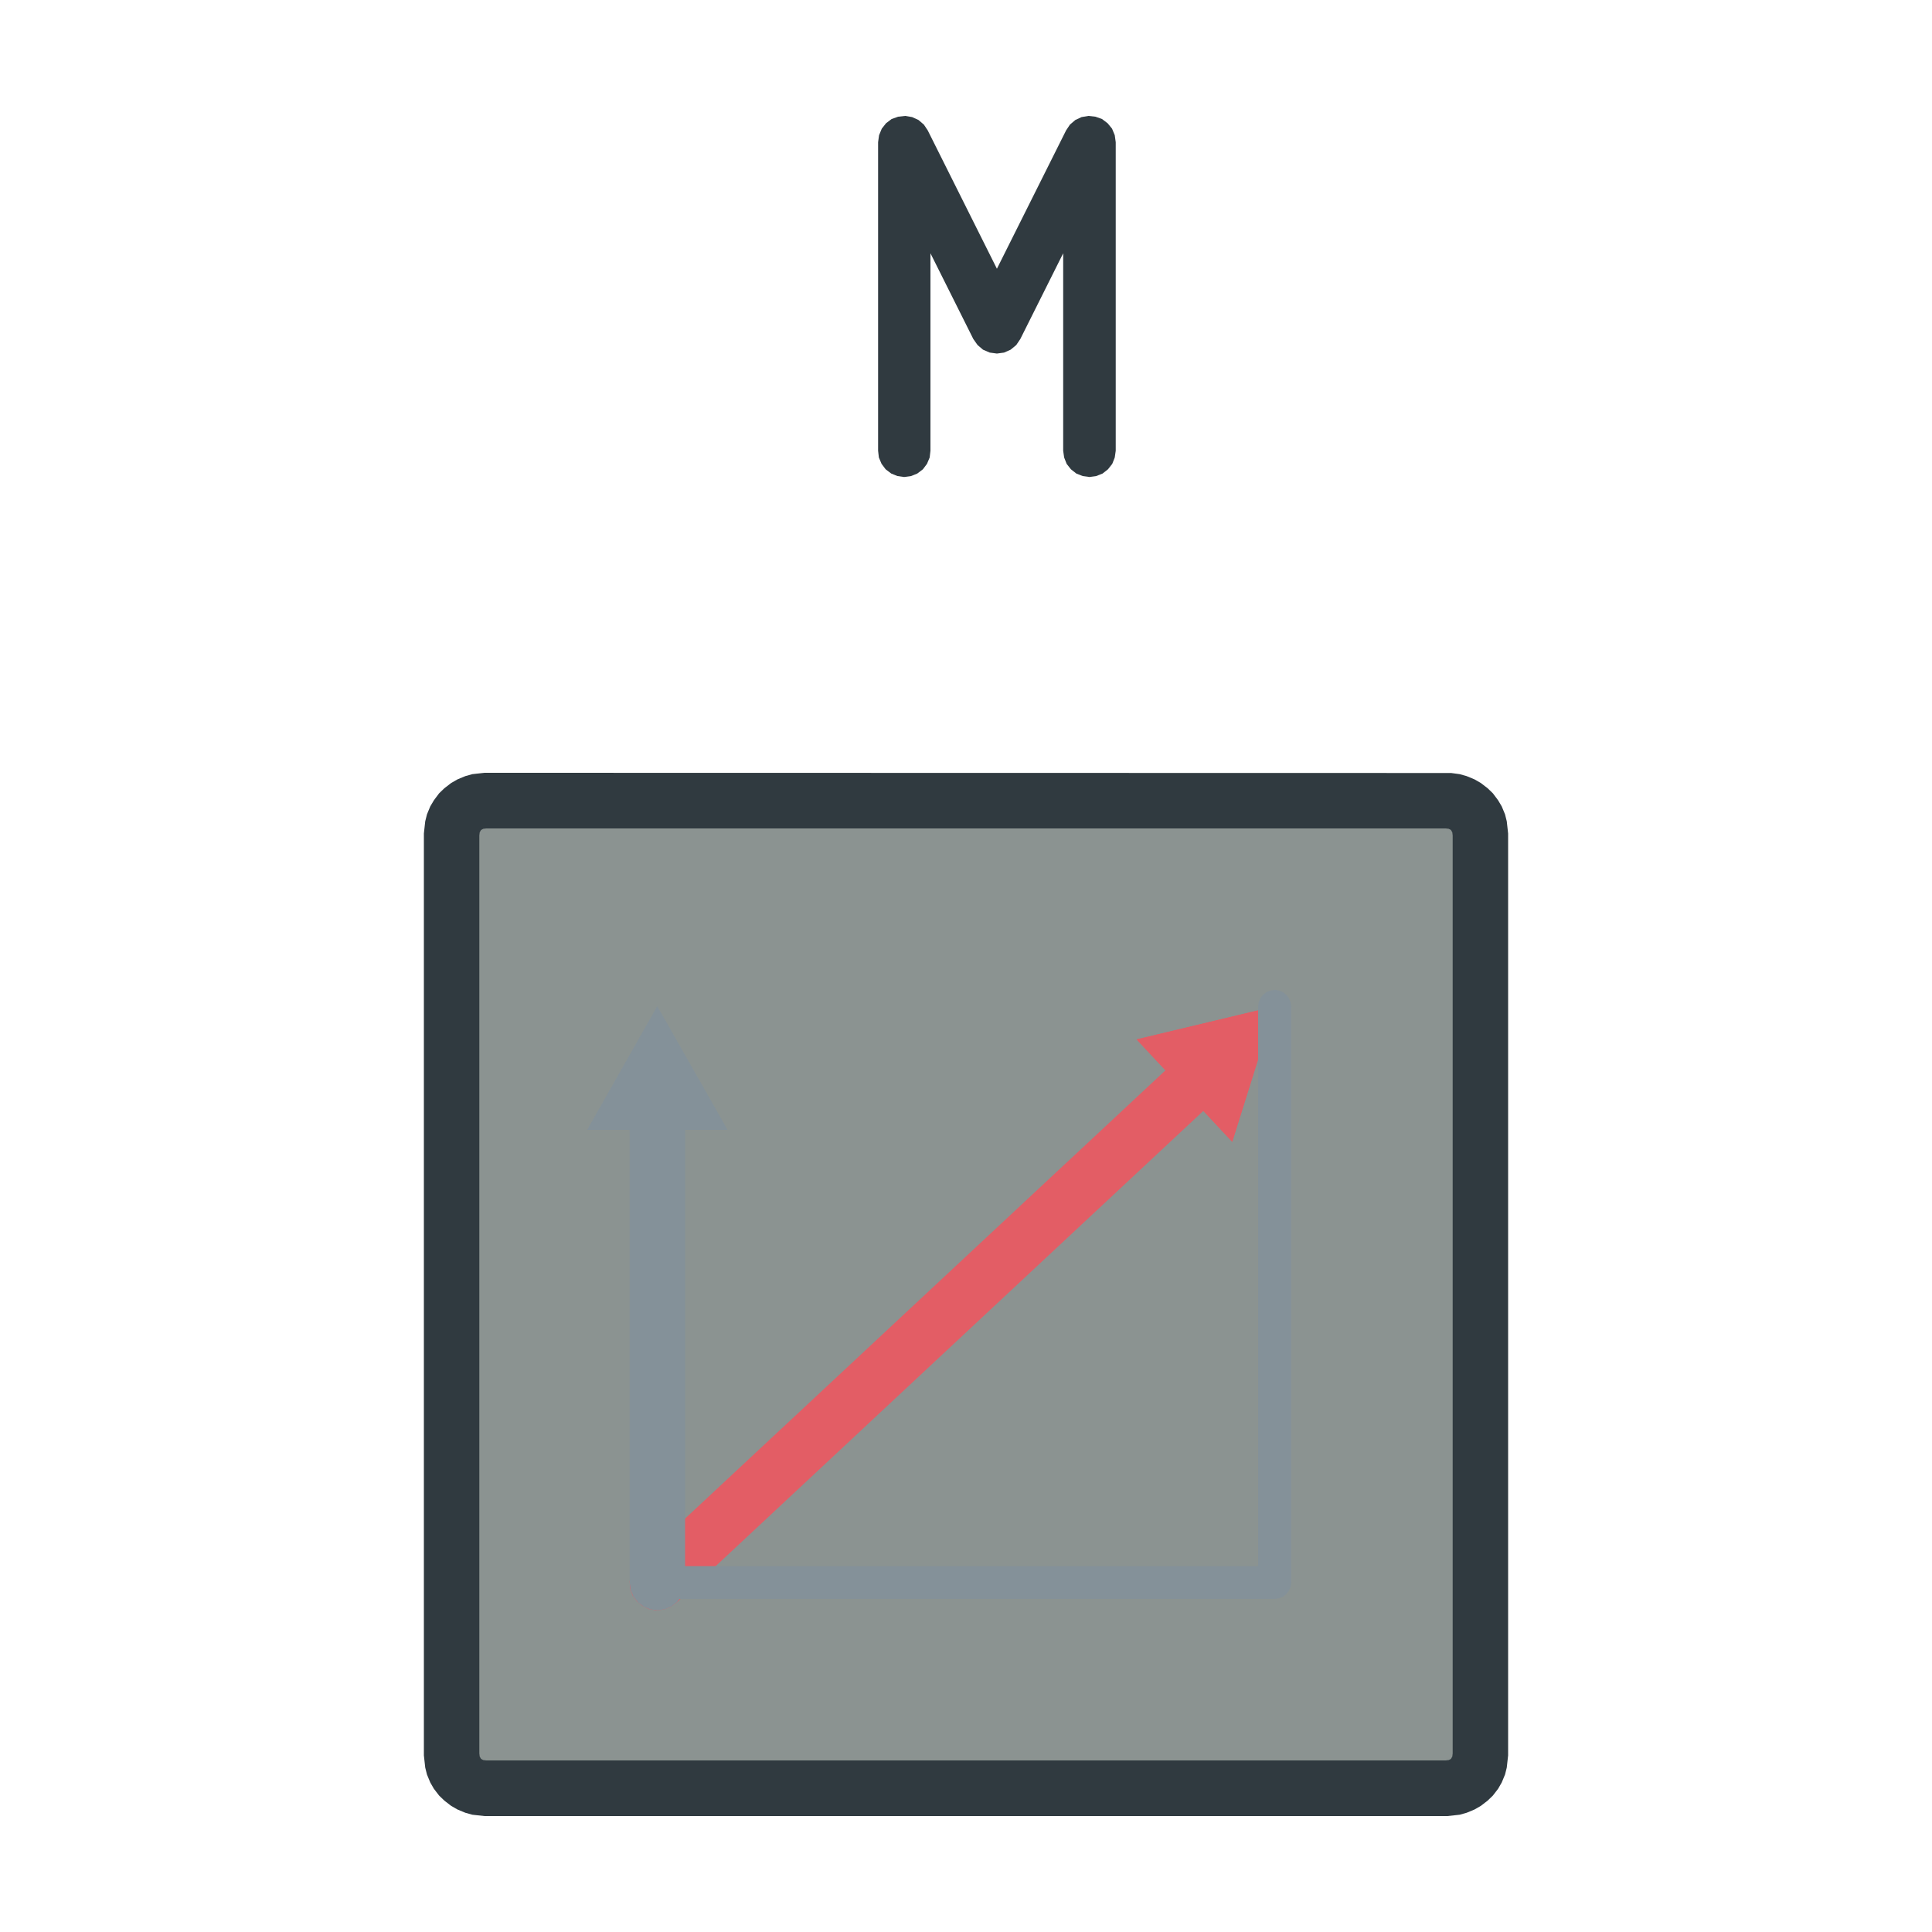
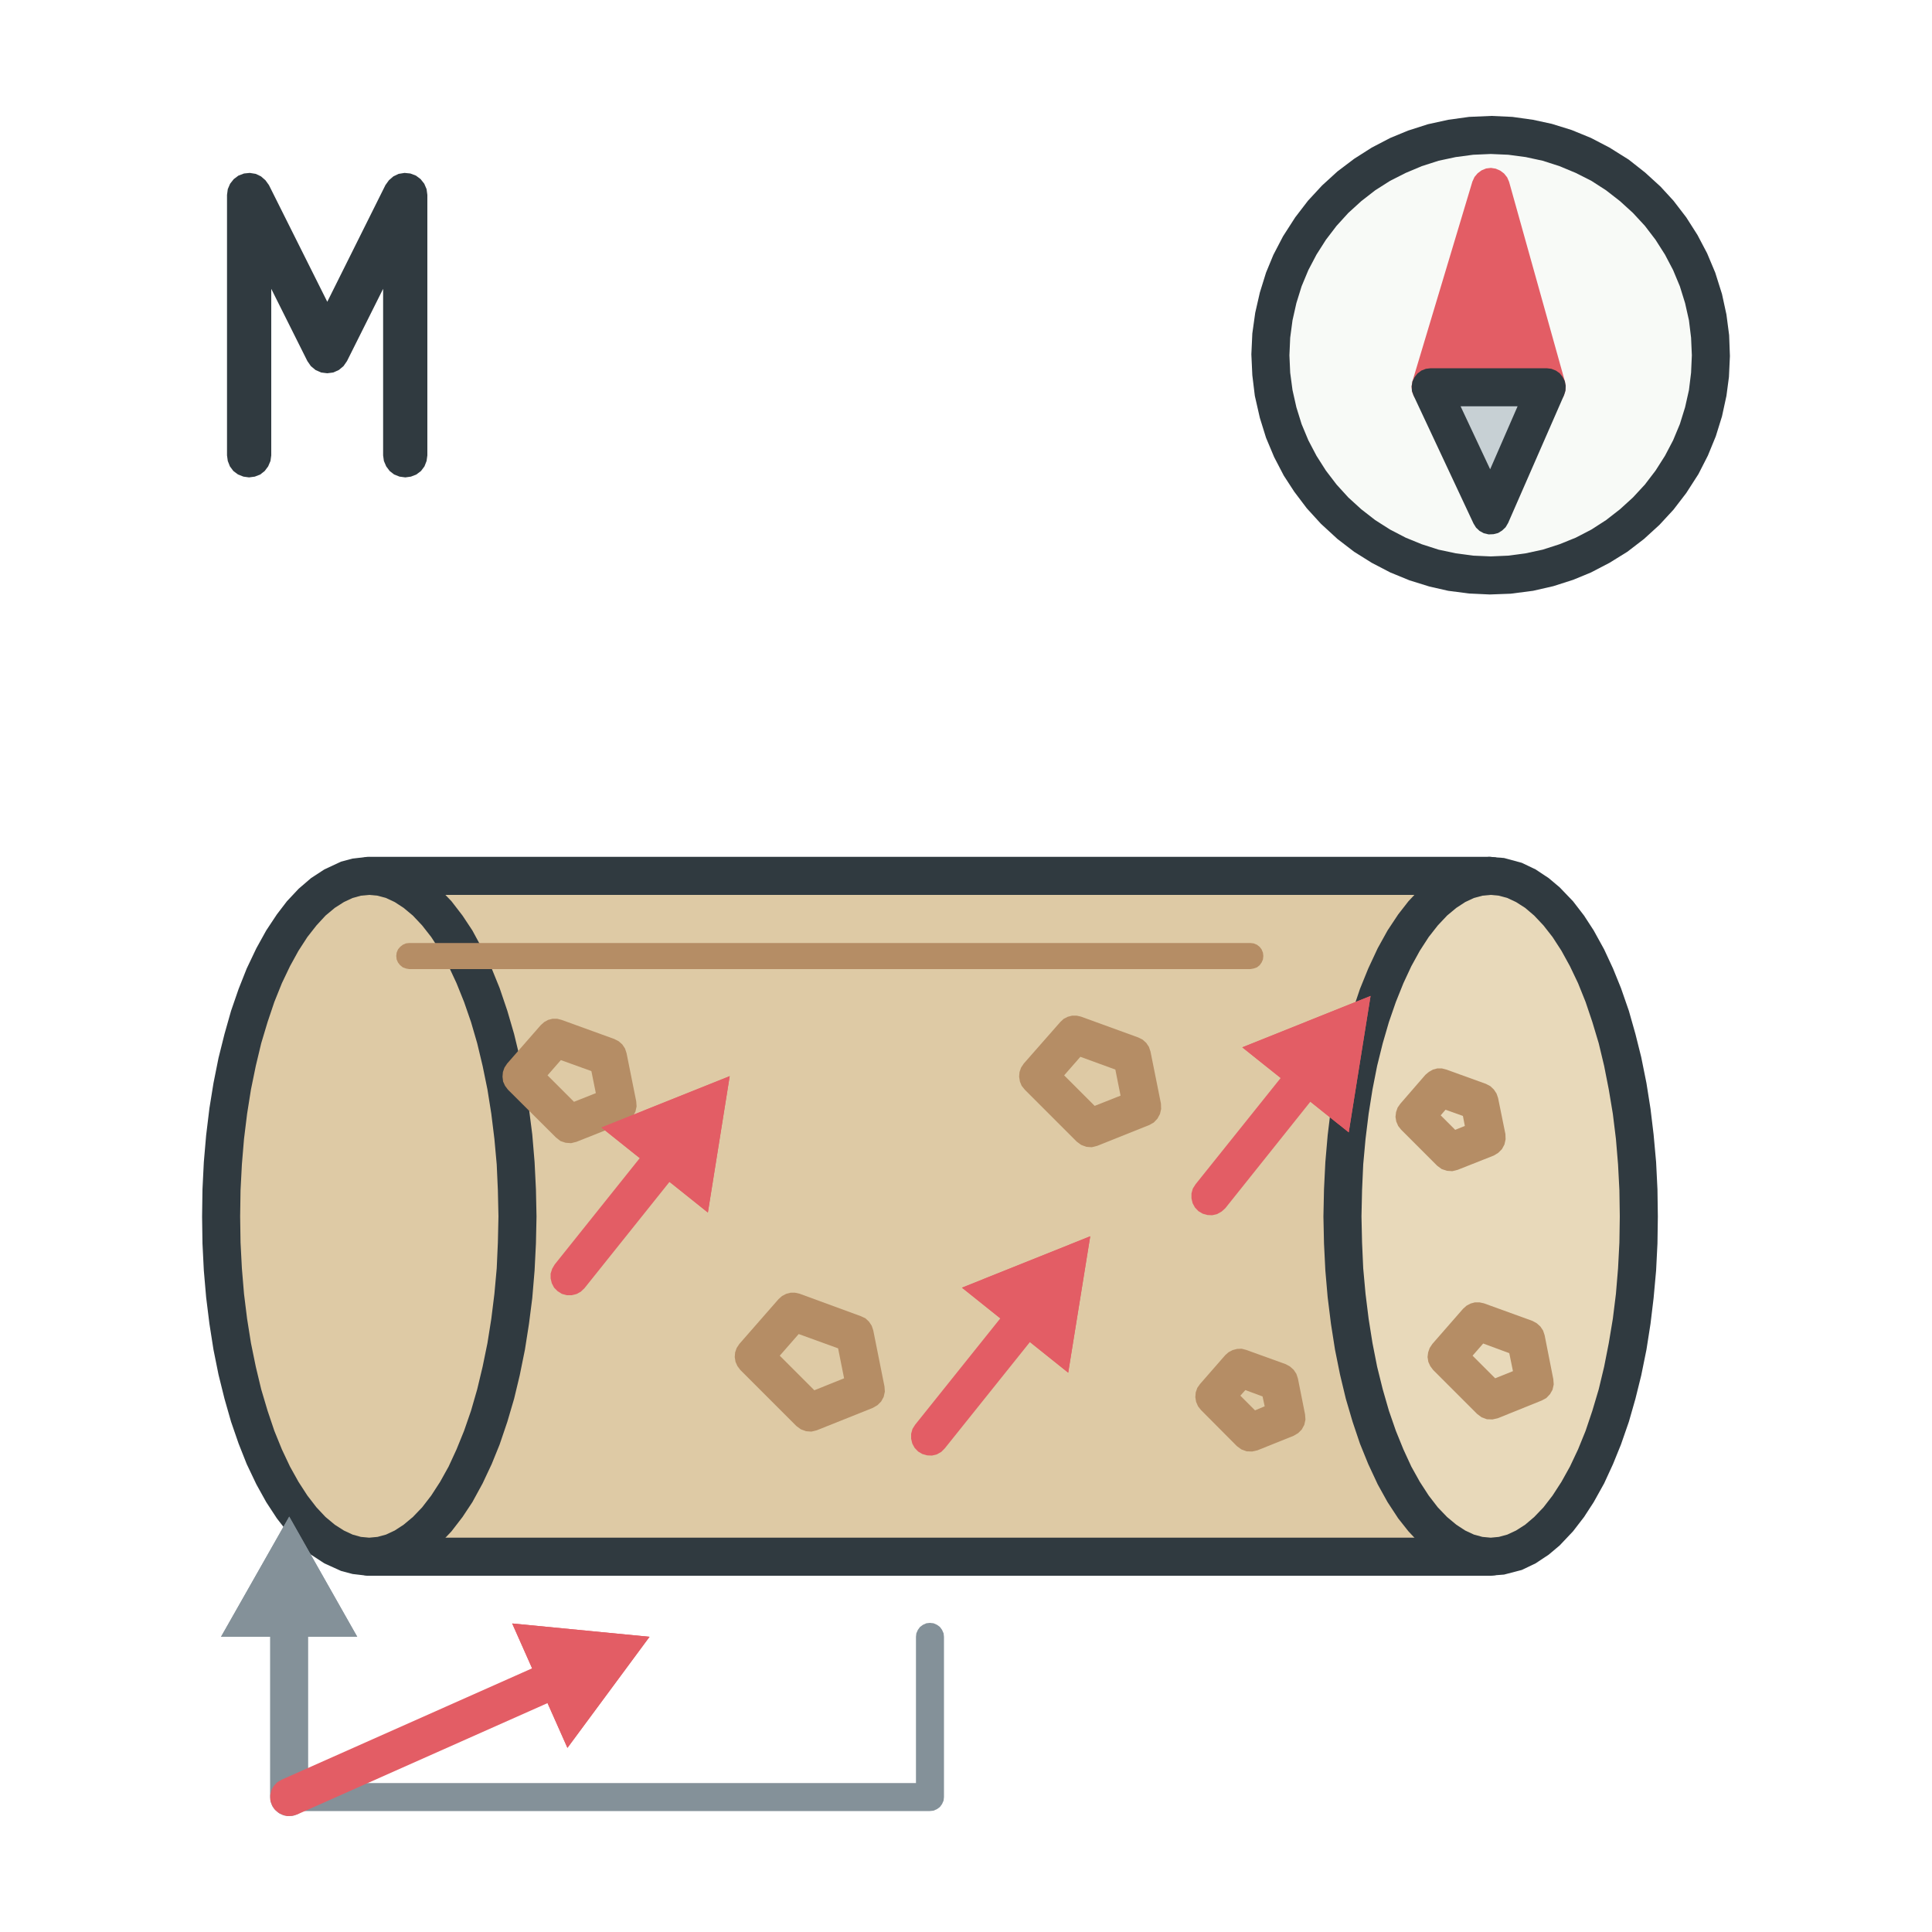
<svg xmlns="http://www.w3.org/2000/svg" viewBox="0 0 1000 1000" role="img" aria-labelledby="title desc">
-   <path fill="#8B9391" d="M749.2 414.4 L753.6 415.0 L757.7 416.7 L761.3 419.4 L764.0 422.9 L765.7 427.0 L766.3 431.4 L766.3 908.6 L765.7 913.0 L764.0 917.1 L761.3 920.6 L757.7 923.3 L753.6 925.0 L749.2 925.6 L250.8 925.6 L246.4 925.0 L242.3 923.3 L238.7 920.6 L236.0 917.1 L234.3 913.0 L233.7 908.6 L233.7 431.4 L234.3 427.0 L236.0 422.9 L238.7 419.4 L242.3 416.7 L246.4 415.0 L250.8 414.4 Z" />
-   <path fill="#303A40" d="M751.1 400.1 L755.5 400.7 L759.1 401.7 L763.2 403.4 L766.5 405.3 L770.0 408.0 L772.7 410.6 L775.4 414.2 L777.3 417.4 L779.0 421.5 L779.9 425.1 L780.6 431.4 L780.6 908.6 L779.9 914.9 L779.0 918.5 L777.3 922.6 L775.4 925.9 L772.7 929.4 L770.0 932.0 L766.5 934.7 L763.2 936.6 L759.1 938.3 L755.5 939.3 L749.2 940.0 L250.8 940.0 L244.5 939.3 L240.9 938.3 L236.8 936.6 L233.5 934.7 L230.0 932.0 L227.3 929.4 L224.6 925.9 L222.7 922.6 L221.0 918.5 L220.1 914.9 L219.4 908.6 L219.4 431.4 L220.1 425.1 L221.0 421.5 L222.7 417.4 L224.6 414.2 L227.3 410.6 L230.0 408.0 L233.5 405.3 L236.8 403.4 L240.9 401.7 L244.5 400.7 L250.8 400.0 Z M748.3 428.8 L251.7 428.8 L250.1 429.0 L249.0 429.6 L248.3 430.8 L248.1 432.4 L248.1 907.6 L248.3 909.2 L249.0 910.4 L250.1 911.0 L251.7 911.2 L748.3 911.2 L749.9 911.0 L751.0 910.4 L751.7 909.2 L751.9 907.6 L751.9 432.4 L751.7 430.8 L751.0 429.6 L749.9 429.0 Z" />
-   <path fill="#303A40" d="M481.6 131.1 L481.6 233.3 L481.2 236.8 L479.8 240.1 L477.7 242.9 L474.8 245.1 L471.6 246.4 L468.0 246.9 L464.5 246.4 L461.3 245.1 L458.4 242.9 L456.3 240.1 L454.9 236.8 L454.5 233.3 L454.5 73.6 L455.0 70.0 L456.4 66.6 L458.6 63.8 L461.5 61.6 L464.9 60.4 L468.5 60.0 L472.1 60.6 L475.4 62.1 L478.2 64.5 L480.2 67.5 L516.0 139.1 L551.8 67.5 L553.8 64.5 L556.6 62.1 L559.8 60.6 L563.4 60.0 L567.0 60.4 L570.4 61.6 L573.3 63.8 L575.6 66.6 L577.0 70.0 L577.5 73.6 L577.5 233.3 L577.0 236.8 L575.7 240.1 L573.5 242.9 L570.7 245.1 L567.4 246.4 L563.9 246.9 L560.4 246.4 L557.1 245.1 L554.3 242.9 L552.1 240.1 L550.8 236.8 L550.3 233.3 L550.3 131.1 L528.1 175.5 L526.0 178.6 L523.1 181.0 L519.7 182.5 L516.0 183.0 L512.3 182.5 L508.8 181.0 L506.0 178.6 L503.8 175.5 Z" />
-   <path fill="#E35D65" d="M646.2 553.2 L350.1 829.6 L347.0 831.8 L343.5 833.1 L339.7 833.5 L336.0 832.9 L332.6 831.3 L329.7 828.9 L327.5 825.9 L326.2 822.4 L325.9 818.6 L326.5 814.9 L328.0 811.5 L330.4 808.6 L626.6 532.2 L629.6 530.0 L633.2 528.7 L636.9 528.3 L640.6 528.9 L644.0 530.5 L646.9 532.9 L649.1 535.9 L650.4 539.5 L650.8 543.2 L650.2 546.9 L648.6 550.3 Z" />
-   <path fill="#E35D65" d="M659.8 520.9 L637.8 591.0 L588.3 538.0 Z" />
-   <path fill="#E35D65" d="M659.8 520.9 L637.8 591.0 L588.3 538.0 Z" />
-   <path fill="#849199" d="M354.6 552.8 L354.6 819.1 L354.1 822.8 L352.7 826.3 L350.4 829.3 L347.4 831.6 L344.0 833.0 L340.2 833.5 L336.5 833.0 L333.1 831.6 L330.1 829.3 L327.8 826.3 L326.4 822.8 L325.9 819.1 L325.9 552.8 L326.4 549.1 L327.8 545.7 L330.1 542.7 L333.1 540.4 L336.5 539.0 L340.2 538.5 L344.0 539.0 L347.4 540.4 L350.4 542.7 L352.7 545.7 L354.1 549.1 Z" />
-   <path fill="#849199" d="M340.2 520.9 L376.5 584.8 L304.0 584.8 Z" />
-   <path fill="#849199" d="M340.2 520.9 L376.5 584.8 L304.0 584.8 Z" />
-   <path fill="#849199" d="M651.2 810.6 L651.2 520.9 L651.5 518.7 L652.4 516.6 L653.7 514.9 L655.5 513.5 L657.6 512.7 L659.8 512.4 L662.0 512.7 L664.0 513.5 L665.8 514.9 L667.1 516.6 L668.0 518.7 L668.3 520.9 L668.3 819.1 L668.0 821.3 L667.1 823.4 L665.8 825.1 L664.0 826.5 L662.0 827.3 L659.8 827.6 L340.2 827.6 L338.0 827.3 L336.0 826.5 L334.2 825.1 L332.9 823.4 L332.0 821.3 L331.7 819.1 L332.0 816.9 L332.9 814.9 L334.2 813.1 L336.0 811.7 L338.0 810.9 L340.2 810.6 Z" />
+   <path fill="#DECAA5" d="M771.6 453.4 L771.6 805.8 L191.1 805.8 L191.1 453.4 Z" />
+   <path fill="#303A40" d="M771.6 443.5 L774.1 443.8 L776.5 444.8 L778.5 446.4 L780.1 448.4 L781.1 450.8 L781.4 453.4 L781.4 805.8 L781.1 808.3 L780.1 810.7 L778.5 812.7 L776.5 814.3 L774.1 815.3 L771.6 815.6 L191.1 815.6 L188.6 815.3 L186.2 814.3 L184.2 812.7 L182.6 810.7 L181.6 808.3 L181.3 805.8 L181.3 453.4 L181.6 450.8 L182.6 448.4 L184.2 446.4 L186.2 444.8 L188.6 443.8 L191.1 443.5 Z M761.7 463.2 L201.0 463.2 L201.0 795.9 L761.7 795.9 Z" />
+   <path fill="#DECAA5" d="M267.8 629.6 L267.6 643.4 L266.9 657.1 L265.7 670.7 L264.1 684.0 L262.0 697.0 L259.5 709.6 L256.5 721.6 L253.2 733.1 L249.4 744.0 L245.4 754.2 L240.9 763.6 L236.2 772.1 L231.2 779.8 L225.9 786.6 L220.5 792.4 L214.8 797.2 L209.0 800.9 L203.1 803.6 L197.1 805.2 L191.1 805.8 L185.1 805.2 L179.1 803.6 L173.2 800.9 L167.4 797.2 L161.8 792.4 L156.3 786.6 L151.0 779.8 L146.0 772.1 L141.3 763.6 L136.9 754.2 L132.8 744.0 L129.1 733.1 L125.7 721.6 L122.8 709.6 L120.3 697.0 L118.2 684.0 L116.5 670.7 L115.4 657.1 L114.7 643.4 L114.4 629.6 L114.7 615.7 L115.4 602.0 L116.5 588.4 L118.2 575.1 L120.3 562.1 L122.8 549.6 L125.7 537.5 L129.1 526.0 L132.8 515.1 L136.9 505.0 L141.3 495.6 L146.0 487.0 L151.0 479.3 L156.3 472.6 L161.8 466.8 L167.4 462.0 L173.2 458.2 L179.1 455.5 L185.1 453.9 L191.1 453.4 L197.1 453.9 L203.1 455.5 L209.0 458.2 L214.8 462.0 L220.5 466.8 L225.9 472.6 L231.2 479.3 L236.2 487.0 L240.9 495.6 L245.4 505.0 L249.4 515.1 L253.2 526.0 L256.5 537.5 L259.5 549.6 L262.0 562.1 L264.1 575.1 L265.7 588.4 L266.9 602.0 L267.6 615.7 Z" />
+   <path fill="#303A40" d="M277.7 629.7 L277.4 643.6 L276.7 657.6 L275.5 671.9 L273.8 685.2 L271.7 698.6 L269.0 711.9 L266.1 724.0 L262.6 735.9 L258.6 747.7 L254.5 757.8 L249.8 767.8 L244.5 777.5 L239.4 785.2 L233.7 792.6 L226.8 799.9 L221.2 804.7 L214.4 809.2 L207.2 812.6 L198.0 815.0 L190.2 815.6 L182.5 814.7 L176.5 813.1 L167.9 809.2 L161.0 804.7 L154.6 799.1 L148.5 792.6 L143.3 785.9 L137.8 777.5 L132.7 768.3 L127.7 757.8 L123.5 747.2 L119.6 735.9 L116.2 724.0 L113.1 711.5 L110.5 698.6 L108.4 685.2 L106.7 671.5 L105.5 657.6 L104.8 643.6 L104.6 629.7 L104.8 615.6 L105.5 601.5 L106.7 587.6 L108.4 573.6 L110.5 560.6 L113.1 547.6 L116.2 535.2 L119.6 523.2 L123.5 511.9 L127.7 501.3 L132.7 490.8 L137.8 481.6 L143.3 473.3 L148.5 466.5 L154.6 460.0 L161.0 454.5 L167.9 450.0 L176.5 446.0 L182.5 444.4 L190.2 443.5 L198.0 444.1 L207.2 446.6 L214.4 450.0 L221.2 454.5 L226.8 459.3 L233.7 466.5 L239.4 473.9 L244.5 481.6 L249.8 491.4 L254.5 501.3 L258.6 511.4 L262.6 523.2 L266.1 535.2 L269.0 547.2 L271.7 560.6 L273.8 573.9 L275.5 587.2 L276.7 601.5 L277.4 615.6 Z M258.0 629.6 L257.7 616.1 L257.1 602.7 L255.9 589.5 L254.3 576.5 L252.3 563.9 L249.8 551.7 L247.0 540.0 L243.8 529.0 L240.2 518.6 L236.3 508.9 L232.2 500.1 L227.8 492.1 L223.2 485.0 L218.5 479.0 L213.7 473.9 L208.9 469.9 L204.3 466.9 L199.8 464.8 L195.4 463.6 L191.1 463.2 L186.8 463.6 L182.5 464.8 L178.0 466.9 L173.3 469.9 L168.5 473.9 L163.8 479.0 L159.1 485.0 L154.5 492.1 L150.1 500.1 L145.9 508.9 L142.0 518.6 L138.5 529.0 L135.2 540.0 L132.4 551.7 L129.9 563.9 L127.9 576.5 L126.3 589.5 L125.2 602.7 L124.5 616.1 L124.3 629.6 L124.5 643.1 L125.2 656.5 L126.3 669.7 L127.9 682.6 L129.9 695.2 L132.4 707.4 L135.2 719.1 L138.5 730.2 L142.0 740.6 L145.9 750.2 L150.1 759.1 L154.5 767.0 L159.1 774.1 L163.8 780.2 L168.5 785.2 L173.3 789.2 L178.0 792.2 L182.5 794.3 L186.8 795.5 L191.1 795.9 L195.4 795.5 L199.8 794.3 L204.3 792.2 L208.9 789.2 L213.7 785.2 L218.5 780.2 L223.2 774.1 L227.8 767.0 L232.2 759.1 L236.3 750.2 L240.2 740.6 L243.8 730.2 L247.0 719.1 L249.8 707.4 L252.3 695.2 L254.3 682.6 L255.9 669.7 L257.1 656.5 L257.7 643.1 Z" />
+   <path fill="#E8D9BA" d="M848.3 629.6 L848.0 643.4 L847.3 657.1 L846.2 670.7 L844.5 684.0 L842.4 697.0 L839.9 709.6 L837.0 721.6 L833.6 733.1 L829.9 744.0 L825.8 754.2 L821.4 763.6 L816.7 772.1 L811.7 779.8 L806.4 786.6 L800.9 792.4 L795.3 797.2 L789.5 800.9 L783.6 803.6 L777.6 805.2 L771.6 805.8 L765.6 805.2 L759.6 803.6 L753.7 800.9 L747.9 797.2 L742.2 792.4 L736.8 786.6 L731.5 779.8 L726.5 772.1 L721.8 763.6 L717.3 754.2 L713.2 744.0 L709.5 733.1 L706.2 721.6 L703.2 709.6 L700.7 697.0 L698.6 684.0 L697.0 670.7 L695.8 657.1 L695.1 643.4 L694.9 629.6 L695.1 615.7 L695.8 602.0 L697.0 588.4 L698.6 575.1 L700.7 562.1 L703.2 549.6 L706.2 537.5 L709.5 526.0 L713.2 515.1 L717.3 505.0 L721.8 495.6 L726.5 487.0 L731.5 479.3 L736.8 472.6 L742.2 466.8 L747.9 462.0 L753.7 458.2 L759.6 455.5 L765.6 453.9 L771.6 453.4 L777.6 453.9 L783.6 455.5 L789.5 458.2 L795.3 462.0 L800.9 466.8 L806.4 472.6 L811.7 479.3 L816.7 487.0 L821.4 495.6 L825.8 505.0 L829.9 515.1 L833.6 526.0 L837.0 537.5 L839.9 549.6 L842.4 562.1 L844.5 575.1 L846.2 588.4 L847.3 602.0 L848.0 615.7 Z" />
+   <path fill="#303A40" d="M858.1 629.7 L857.9 643.6 L857.2 657.6 L855.9 671.9 L854.3 685.2 L852.2 698.6 L849.5 711.9 L846.5 724.0 L843.1 735.9 L839.0 747.7 L834.9 757.8 L830.3 767.8 L824.9 777.5 L819.9 785.2 L814.2 792.6 L807.3 799.9 L801.6 804.7 L794.8 809.2 L787.7 812.6 L778.5 815.0 L770.7 815.6 L763.0 814.7 L757.0 813.1 L748.3 809.2 L741.5 804.7 L735.1 799.1 L729.0 792.6 L723.7 785.9 L718.2 777.5 L713.1 768.3 L708.2 757.8 L703.9 747.2 L700.1 735.9 L696.6 724.0 L693.6 711.5 L691.0 698.6 L688.9 685.2 L687.2 671.5 L686.0 657.6 L685.3 643.6 L685.0 629.7 L685.3 615.6 L686.0 601.5 L687.2 587.6 L688.9 573.6 L691.0 560.6 L693.6 547.6 L696.6 535.2 L700.1 523.2 L703.9 511.9 L708.2 501.3 L713.1 490.8 L718.2 481.6 L723.7 473.3 L729.0 466.5 L735.1 460.0 L741.5 454.5 L748.3 450.0 L757.0 446.0 L763.0 444.4 L770.7 443.5 L778.5 444.1 L787.7 446.6 L794.8 450.0 L801.6 454.5 L807.3 459.3 L814.2 466.5 L819.9 473.9 L824.9 481.6 L830.3 491.4 L834.9 501.3 L839.0 511.4 L843.1 523.2 L846.5 535.2 L849.5 547.2 L852.2 560.6 L854.3 573.9 L855.9 587.2 L857.2 601.5 L857.9 615.6 Z M838.4 629.6 L838.2 616.1 L837.5 602.7 L836.4 589.5 L834.8 576.5 L832.7 563.9 L830.3 551.7 L827.5 540.0 L824.2 529.0 L820.7 518.6 L816.8 508.9 L812.6 500.1 L808.2 492.1 L803.6 485.0 L798.9 479.0 L794.1 473.9 L789.4 469.9 L784.7 466.9 L780.2 464.8 L775.8 463.6 L771.6 463.2 L767.3 463.6 L762.9 464.8 L758.4 466.9 L753.8 469.9 L749.0 473.9 L744.2 479.0 L739.5 485.0 L734.9 492.1 L730.5 500.1 L726.4 508.9 L722.5 518.6 L718.9 529.0 L715.7 540.0 L712.8 551.7 L710.4 563.9 L708.4 576.5 L706.8 589.5 L705.6 602.7 L705.0 616.1 L704.7 629.6 L705.0 643.1 L705.6 656.5 L706.8 669.7 L708.4 682.6 L710.4 695.2 L712.8 707.4 L715.7 719.1 L718.9 730.2 L722.5 740.6 L726.4 750.2 L730.5 759.1 L734.9 767.0 L739.5 774.1 L744.2 780.2 L749.0 785.2 L753.8 789.2 L758.4 792.2 L762.9 794.3 L767.3 795.5 L771.6 795.9 L775.8 795.5 L780.2 794.3 L784.7 792.2 L789.4 789.2 L794.1 785.2 L798.9 780.2 L803.6 774.1 L808.2 767.0 L812.6 759.1 L816.8 750.2 L820.7 740.6 L824.2 730.2 L827.5 719.1 L830.3 707.4 L832.7 695.2 L834.8 682.6 L836.4 669.7 L837.5 656.5 L838.2 643.1 Z" />
+   <path fill="#B58D65" d="M647.2 501.6 L211.8 501.6 L210.1 501.3 L208.5 500.7 L207.1 499.6 L206.0 498.2 L205.3 496.6 L205.1 494.8 L205.3 493.1 L206.0 491.4 L207.1 490.1 L208.5 489.0 L210.1 488.3 L211.8 488.1 L647.2 488.1 L648.9 488.3 L650.6 489.0 L652.0 490.1 L653.0 491.4 L653.7 493.1 L653.9 494.8 L653.7 496.6 L653.0 498.2 L652.0 499.6 L650.6 500.7 L648.9 501.3 Z" />
+   <path fill="#B58D65" d="M262.9 564.0 L261.4 562.0 L260.4 559.8 L260.1 557.3 L260.3 554.9 L261.1 552.6 L262.5 550.5 L279.9 530.6 L281.7 529.0 L283.7 527.9 L286.0 527.3 L288.4 527.3 L290.7 527.9 L318.0 537.8 L320.3 539.0 L322.1 540.6 L323.5 542.7 L324.3 545.1 L329.3 570.0 L329.5 572.7 L328.9 575.4 L327.6 577.8 L325.7 579.7 L323.3 581.1 L298.4 591.0 L295.6 591.7 L292.8 591.5 L290.1 590.6 L287.8 588.8 Z M283.4 556.6 L297.1 570.3 L308.4 565.8 L306.1 554.4 L290.3 548.7 Z" />
+   <path fill="#B58D65" d="M383.2 709.1 L381.7 707.1 L380.7 704.9 L380.3 702.4 L380.5 700.0 L381.3 697.7 L382.7 695.6 L403.0 672.4 L404.8 670.8 L406.9 669.7 L409.2 669.1 L411.5 669.1 L413.8 669.6 L445.7 681.3 L448.0 682.4 L449.8 684.1 L451.2 686.2 L452.0 688.6 L457.8 717.6 L458.0 720.3 L457.4 723.0 L456.1 725.4 L454.2 727.3 L451.8 728.7 L422.8 740.3 L420.0 741.0 L417.2 740.8 L414.5 739.8 L412.2 738.1 Z M403.6 701.7 L421.5 719.6 L436.9 713.4 L433.8 697.9 L413.4 690.5 Z" />
+   <path fill="#B58D65" d="M530.4 564.0 L528.8 562.0 L527.9 559.8 L527.5 557.3 L527.7 554.9 L528.5 552.6 L529.9 550.5 L548.8 529.0 L550.5 527.4 L552.6 526.3 L554.9 525.7 L557.3 525.7 L559.5 526.2 L589.2 537.0 L591.4 538.1 L593.3 539.8 L594.7 541.9 L595.5 544.3 L600.9 571.2 L601.0 574.0 L600.4 576.6 L599.1 579.0 L597.2 581.0 L594.9 582.3 L567.9 593.1 L565.1 593.8 L562.3 593.6 L559.6 592.6 L557.3 590.9 Z M550.8 556.6 L566.6 572.4 L580.0 567.1 L577.3 553.6 L559.2 547.0 Z" />
+   <path fill="#B58D65" d="M621.6 729.8 L620.1 727.9 L619.1 725.6 L618.7 723.2 L618.9 720.7 L619.7 718.4 L621.1 716.4 L634.2 701.4 L635.9 699.9 L638.0 698.8 L640.3 698.2 L642.7 698.1 L645.0 698.7 L665.5 706.1 L667.7 707.3 L669.6 709.0 L671.0 711.1 L671.8 713.5 L675.5 732.1 L675.7 734.8 L675.1 737.5 L673.8 739.9 L671.9 741.8 L669.5 743.2 L650.8 750.7 L648.1 751.3 L645.2 751.2 L642.5 750.2 L640.2 748.5 Z M642.0 722.4 L649.6 730.0 L654.6 727.9 L653.5 722.8 L644.6 719.5 Z" />
+   <path fill="#B58D65" d="M725.2 584.7 L723.7 582.8 L722.7 580.5 L722.3 578.1 L722.6 575.6 L723.4 573.3 L724.8 571.3 L737.8 556.3 L739.6 554.8 L741.7 553.6 L744.0 553.0 L746.3 553.0 L748.6 553.6 L769.1 561.0 L771.4 562.2 L773.2 563.9 L774.6 566.0 L775.4 568.3 L779.2 587.0 L779.3 589.7 L778.7 592.4 L777.4 594.8 L775.5 596.7 L773.2 598.1 L754.5 605.5 L751.7 606.2 L748.9 606.0 L746.2 605.1 L743.9 603.4 Z M745.7 577.3 L753.2 584.8 L758.2 582.8 L757.2 577.6 L748.2 574.4 Z" />
+   <path fill="#B58D65" d="M741.8 709.1 L740.3 707.1 L739.3 704.9 L738.9 702.4 L739.2 700.0 L740.0 697.7 L741.4 695.6 L757.3 677.4 L759.1 675.8 L761.2 674.7 L763.4 674.1 L765.8 674.1 L768.1 674.6 L793.2 683.7 L795.4 684.9 L797.3 686.6 L798.7 688.7 L799.5 691.1 L804.0 713.9 L804.2 716.6 L803.6 719.3 L802.3 721.6 L800.4 723.6 L798.0 724.9 L775.2 734.1 L772.5 734.7 L769.6 734.6 L766.9 733.6 L764.6 731.9 Z M762.2 701.7 L773.9 713.4 L783.1 709.7 L781.2 700.4 L767.7 695.4 Z" />
+   <path fill="#303A40" d="M140.4 149.5 L140.4 235.7 L140.0 238.6 L138.8 241.4 L137.0 243.8 L134.7 245.6 L131.9 246.7 L128.9 247.1 L126.0 246.7 L123.2 245.6 L120.8 243.8 L119.0 241.4 L117.9 238.6 L117.5 235.7 L117.5 100.9 L117.9 97.9 L119.1 95.1 L121.0 92.7 L123.4 90.9 L126.3 89.8 L129.3 89.5 L132.4 90.0 L135.1 91.3 L137.4 93.3 L139.2 95.8 L169.4 156.2 L199.5 95.8 L201.3 93.3 L203.6 91.3 L206.3 90.0 L209.4 89.5 L212.4 89.8 L215.3 90.9 L217.7 92.7 L219.6 95.1 L220.8 97.9 L221.2 100.9 L221.2 235.7 L220.8 238.6 L219.7 241.4 L217.9 243.8 L215.5 245.6 L212.7 246.7 L209.8 247.1 L206.8 246.7 L204.0 245.6 L201.7 243.8 L199.9 241.4 L198.7 238.6 L198.3 235.7 L198.3 149.5 L179.6 186.9 L177.8 189.5 L175.4 191.5 L172.5 192.8 L169.4 193.2 L166.2 192.8 L163.3 191.5 L160.9 189.5 L159.1 186.9 Z" />
+   <path fill="#F8FAF7" d="M885.6 183.9 L885.2 193.8 L883.9 203.7 L881.7 213.4 L878.7 222.9 L874.9 232.0 L870.3 240.9 L865.0 249.3 L858.9 257.1 L852.2 264.5 L844.9 271.2 L837.0 277.3 L828.6 282.6 L819.8 287.2 L810.6 291.0 L801.1 294.0 L791.4 296.1 L781.5 297.4 L771.6 297.9 L761.6 297.4 L751.8 296.1 L742.1 294.0 L732.6 291.0 L723.4 287.2 L714.6 282.6 L706.2 277.3 L698.3 271.2 L691.0 264.5 L684.2 257.1 L678.2 249.3 L672.8 240.9 L668.2 232.0 L664.4 222.9 L661.4 213.4 L659.3 203.7 L658.0 193.8 L657.6 183.9 L658.0 173.9 L659.3 164.1 L661.4 154.3 L664.4 144.9 L668.2 135.7 L672.8 126.8 L678.2 118.5 L684.2 110.6 L691.0 103.2 L698.3 96.5 L706.2 90.5 L714.6 85.1 L723.4 80.5 L732.6 76.7 L742.1 73.7 L751.8 71.6 L761.6 70.3 L771.6 69.8 L781.5 70.3 L791.4 71.6 L801.1 73.7 L810.6 76.7 L819.8 80.5 L828.6 85.1 L837.0 90.5 L844.9 96.5 L852.2 103.2 L858.9 110.6 L865.0 118.5 L870.3 126.8 L874.9 135.7 L878.7 144.9 L881.7 154.3 L883.9 164.1 L885.2 173.9 Z" />
+   <path fill="#303A40" d="M895.4 184.3 L894.9 195.1 L893.6 204.9 L891.3 215.5 L888.1 225.8 L884.0 235.8 L879.1 245.4 L872.8 255.2 L866.2 263.8 L858.9 271.7 L850.9 279.0 L842.3 285.6 L833.1 291.3 L823.5 296.3 L814.3 300.1 L804.0 303.4 L793.5 305.8 L781.9 307.3 L771.1 307.7 L760.4 307.2 L749.6 305.8 L739.9 303.6 L729.6 300.4 L719.6 296.3 L710.0 291.3 L700.9 285.6 L692.3 279.0 L683.7 271.1 L676.4 263.1 L669.9 254.5 L664.5 246.2 L659.5 236.6 L655.3 226.6 L652.1 216.3 L649.5 204.9 L648.2 194.2 L647.7 183.4 L648.2 172.6 L649.7 161.9 L652.1 151.4 L655.3 141.1 L659.1 131.9 L664.1 122.3 L670.4 112.5 L677.0 103.9 L684.3 96.0 L692.3 88.7 L700.9 82.2 L710.0 76.4 L719.6 71.4 L728.8 67.6 L739.1 64.3 L749.6 62.0 L760.4 60.5 L772.0 60.0 L782.8 60.5 L793.5 62.0 L803.2 64.1 L813.5 67.3 L823.5 71.4 L833.1 76.4 L843.0 82.6 L851.5 89.3 L859.5 96.6 L866.2 103.9 L872.8 112.5 L878.6 121.6 L883.6 131.1 L887.8 141.1 L891.3 152.2 L893.6 162.8 L895.0 173.5 Z M875.7 183.9 L875.3 174.8 L874.2 165.8 L872.2 156.9 L869.5 148.2 L866.0 139.8 L861.8 131.8 L856.9 124.1 L851.4 116.9 L845.2 110.2 L838.5 104.1 L831.3 98.5 L823.7 93.6 L815.6 89.5 L807.2 86.0 L798.5 83.2 L789.7 81.3 L780.7 80.1 L771.6 79.7 L762.5 80.1 L753.5 81.3 L744.6 83.2 L735.9 86.0 L727.6 89.5 L719.5 93.6 L711.8 98.5 L704.6 104.1 L697.9 110.2 L691.8 116.9 L686.3 124.1 L681.4 131.8 L677.2 139.8 L673.7 148.2 L671.0 156.9 L669.0 165.8 L667.8 174.8 L667.4 183.9 L667.8 192.9 L669.0 201.9 L671.0 210.8 L673.7 219.5 L677.2 227.9 L681.4 235.9 L686.3 243.6 L691.8 250.8 L697.9 257.5 L704.6 263.6 L711.8 269.2 L719.5 274.1 L727.6 278.3 L735.9 281.7 L744.6 284.5 L753.5 286.4 L762.5 287.6 L771.6 288.0 L780.7 287.6 L789.7 286.4 L798.5 284.5 L807.2 281.7 L815.6 278.3 L823.7 274.1 L831.3 269.2 L838.5 263.6 L845.2 257.5 L851.4 250.8 L856.9 243.6 L861.8 235.9 L866.0 227.9 L869.5 219.5 L872.2 210.8 L874.2 201.9 L875.3 192.9 Z" />
+   <path fill="#E35D65" d="M771.6 96.8 L800.6 200.4 L740.5 200.4 Z" />
+   <path fill="#E35D65" d="M762.1 94.0 L763.2 91.6 L764.8 89.7 L766.8 88.2 L769.2 87.2 L771.7 86.9 L774.2 87.3 L776.5 88.3 L778.5 89.8 L780.1 91.8 L781.1 94.1 L810.1 197.8 L810.4 200.3 L810.1 202.9 L809.2 205.3 L807.6 207.4 L805.5 209.0 L803.2 209.9 L800.6 210.3 L740.5 210.3 L737.9 209.9 L735.5 208.9 L733.4 207.3 L731.9 205.2 L730.9 202.8 L730.6 200.2 L731.0 197.6 Z M771.2 132.1 L753.7 190.6 L787.6 190.6 Z" />
+   <path fill="#C7D0D4" d="M771.6 266.8 L740.5 200.4 L800.6 200.4 Z" />
+   <path fill="#303A40" d="M762.7 271.0 L731.6 204.6 L730.8 202.3 L730.7 199.8 L731.1 197.4 L732.2 195.2 L733.7 193.3 L735.7 191.8 L738.0 190.9 L740.5 190.6 L800.6 190.6 L803.0 190.9 L805.3 191.8 L807.3 193.2 L808.8 195.1 L809.9 197.2 L810.4 199.6 L810.3 202.1 L809.6 204.4 L780.6 270.7 L779.3 272.9 L777.5 274.6 L775.4 275.9 L773.0 276.5 L770.5 276.6 L768.0 276.0 L765.8 274.8 L764.0 273.1 Z M771.3 242.9 L785.5 210.3 L756.0 210.3 Z" />
+   <path fill="#E35D65" d="M366.0 587.4 L302.5 666.8 L300.6 668.6 L298.4 669.8 L295.9 670.4 L293.3 670.4 L290.8 669.7 L288.6 668.3 L286.8 666.5 L285.6 664.2 L285.0 661.7 L285.0 659.2 L285.8 656.7 L287.1 654.5 L350.6 575.1 L352.4 573.4 L354.7 572.1 L357.2 571.5 L359.8 571.6 L362.2 572.3 L364.4 573.6 L366.2 575.5 L367.4 577.7 L368.1 580.2 L368.0 582.8 L367.3 585.2 Z" />
+   <path fill="#E35D65" d="M377.7 557.0 L366.4 627.6 L311.3 583.6 Z" />
+   <path fill="#E35D65" d="M377.7 557.0 L366.4 627.6 L311.3 583.6 Z" />
+   <path fill="#E35D65" d="M552.5 670.4 L489.0 749.7 L487.2 751.5 L484.9 752.8 L482.4 753.4 L479.9 753.3 L477.4 752.6 L475.2 751.3 L473.4 749.4 L472.2 747.2 L471.6 744.7 L471.6 742.1 L472.3 739.6 L473.7 737.4 L537.2 658.1 L539.0 656.3 L541.3 655.0 L543.8 654.4 L546.3 654.5 L548.8 655.2 L551.0 656.5 L552.8 658.4 L554.0 660.6 L554.6 663.1 L554.6 665.7 L553.9 668.2 Z" />
+   <path fill="#E35D65" d="M564.3 639.9 L552.9 710.5 L497.9 666.5 Z" />
+   <path fill="#E35D65" d="M564.3 639.9 L552.9 710.5 L497.9 666.5 Z" />
+   <path fill="#E35D65" d="M697.6 546.0 L634.2 625.4 L632.3 627.1 L630.0 628.4 L627.5 629.0 L625.0 628.9 L622.5 628.2 L620.3 626.9 L618.5 625.0 L617.3 622.8 L616.7 620.3 L616.7 617.7 L617.4 615.2 L618.8 613.0 L682.3 533.7 L684.1 531.9 L686.4 530.7 L688.9 530.0 L691.4 530.1 L693.9 530.8 L696.1 532.1 L697.9 534.0 L699.1 536.2 L699.7 538.7 L699.7 541.3 L699.0 543.8 Z" />
+   <path fill="#E35D65" d="M709.4 515.5 L698.1 586.1 L643.0 542.1 Z" />
+   <path fill="#E35D65" d="M709.4 515.5 L698.1 586.1 L643.0 542.1 Z" />
+   <path fill="#849199" d="M481.3 937.4 L149.7 937.4 L147.8 937.2 L146.0 936.4 L144.5 935.3 L143.4 933.8 L142.6 932.0 L142.4 930.2 L142.6 928.3 L143.4 926.5 L144.5 925.0 L146.0 923.9 L147.8 923.2 L149.7 922.9 L474.1 922.9 L474.1 847.2 L474.3 845.4 L475.1 843.6 L476.2 842.1 L477.7 841.0 L479.5 840.2 L481.3 840.0 L483.2 840.2 L485.0 841.0 L486.5 842.1 L487.6 843.6 L488.4 845.4 L488.6 847.2 L488.6 930.2 L488.4 932.0 L487.6 933.8 L486.5 935.3 L485.0 936.4 L483.2 937.2 Z" />
+   <path fill="#849199" d="M159.5 816.1 L159.5 930.2 L159.2 932.7 L158.2 935.1 L156.6 937.1 L154.6 938.7 L152.2 939.7 L149.7 940.0 L147.1 939.7 L144.7 938.7 L142.7 937.1 L141.1 935.1 L140.1 932.7 L139.8 930.2 L139.8 816.1 L140.1 813.6 L141.1 811.2 L142.7 809.2 L144.7 807.6 L147.1 806.6 L149.7 806.3 L152.2 806.6 L154.6 807.6 L156.6 809.2 L158.2 811.2 L159.2 813.6 Z" />
+   <path fill="#849199" d="M149.7 785.0 L184.9 847.2 L114.4 847.2 Z" />
+   <path fill="#849199" d="M149.7 785.0 L184.9 847.2 L114.4 847.2 Z" />
+   <path fill="#E35D65" d="M311.8 868.9 L153.7 939.2 L151.2 939.9 L148.6 940.0 L146.1 939.3 L143.9 938.1 L142.0 936.4 L140.7 934.2 L139.9 931.7 L139.9 929.1 L140.5 926.6 L141.7 924.4 L143.5 922.5 L145.7 921.2 L303.8 850.9 L306.3 850.1 L308.9 850.1 L311.4 850.7 L313.6 851.9 L315.5 853.7 L316.8 855.9 L317.5 858.3 L317.6 860.9 L317.0 863.4 L315.8 865.7 L314.0 867.5 Z" />
+   <path fill="#E35D65" d="M336.2 847.2 L293.7 904.7 L265.1 840.3 Z" />
+   <path fill="#E35D65" d="M336.2 847.2 L293.7 904.7 L265.1 840.3 Z" />
</svg>
